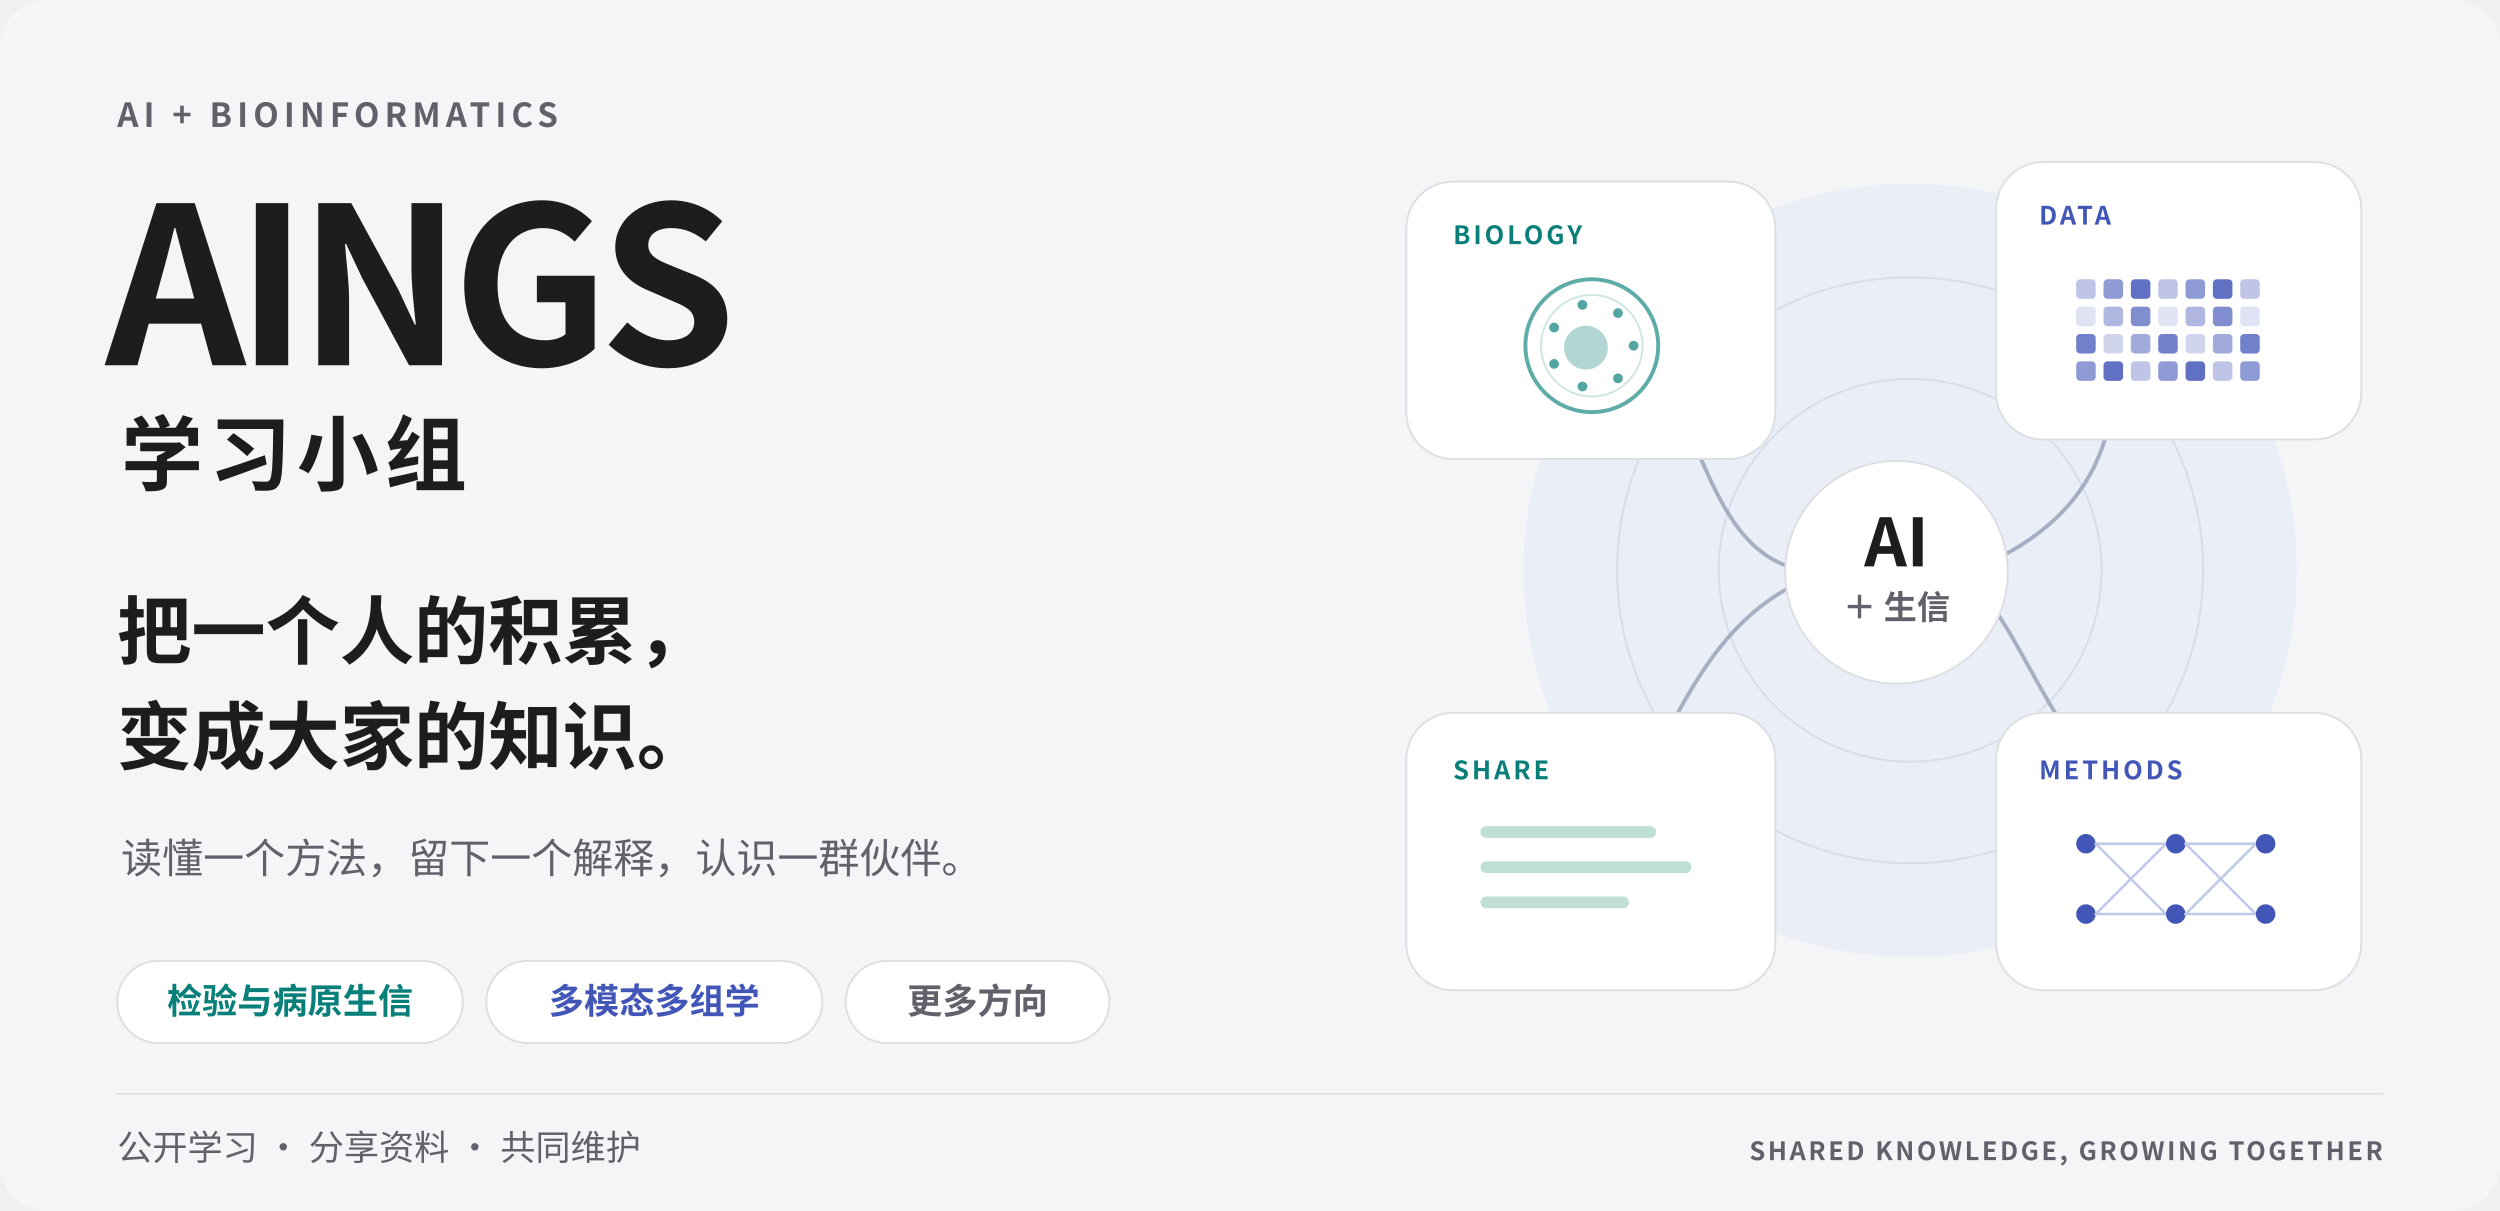
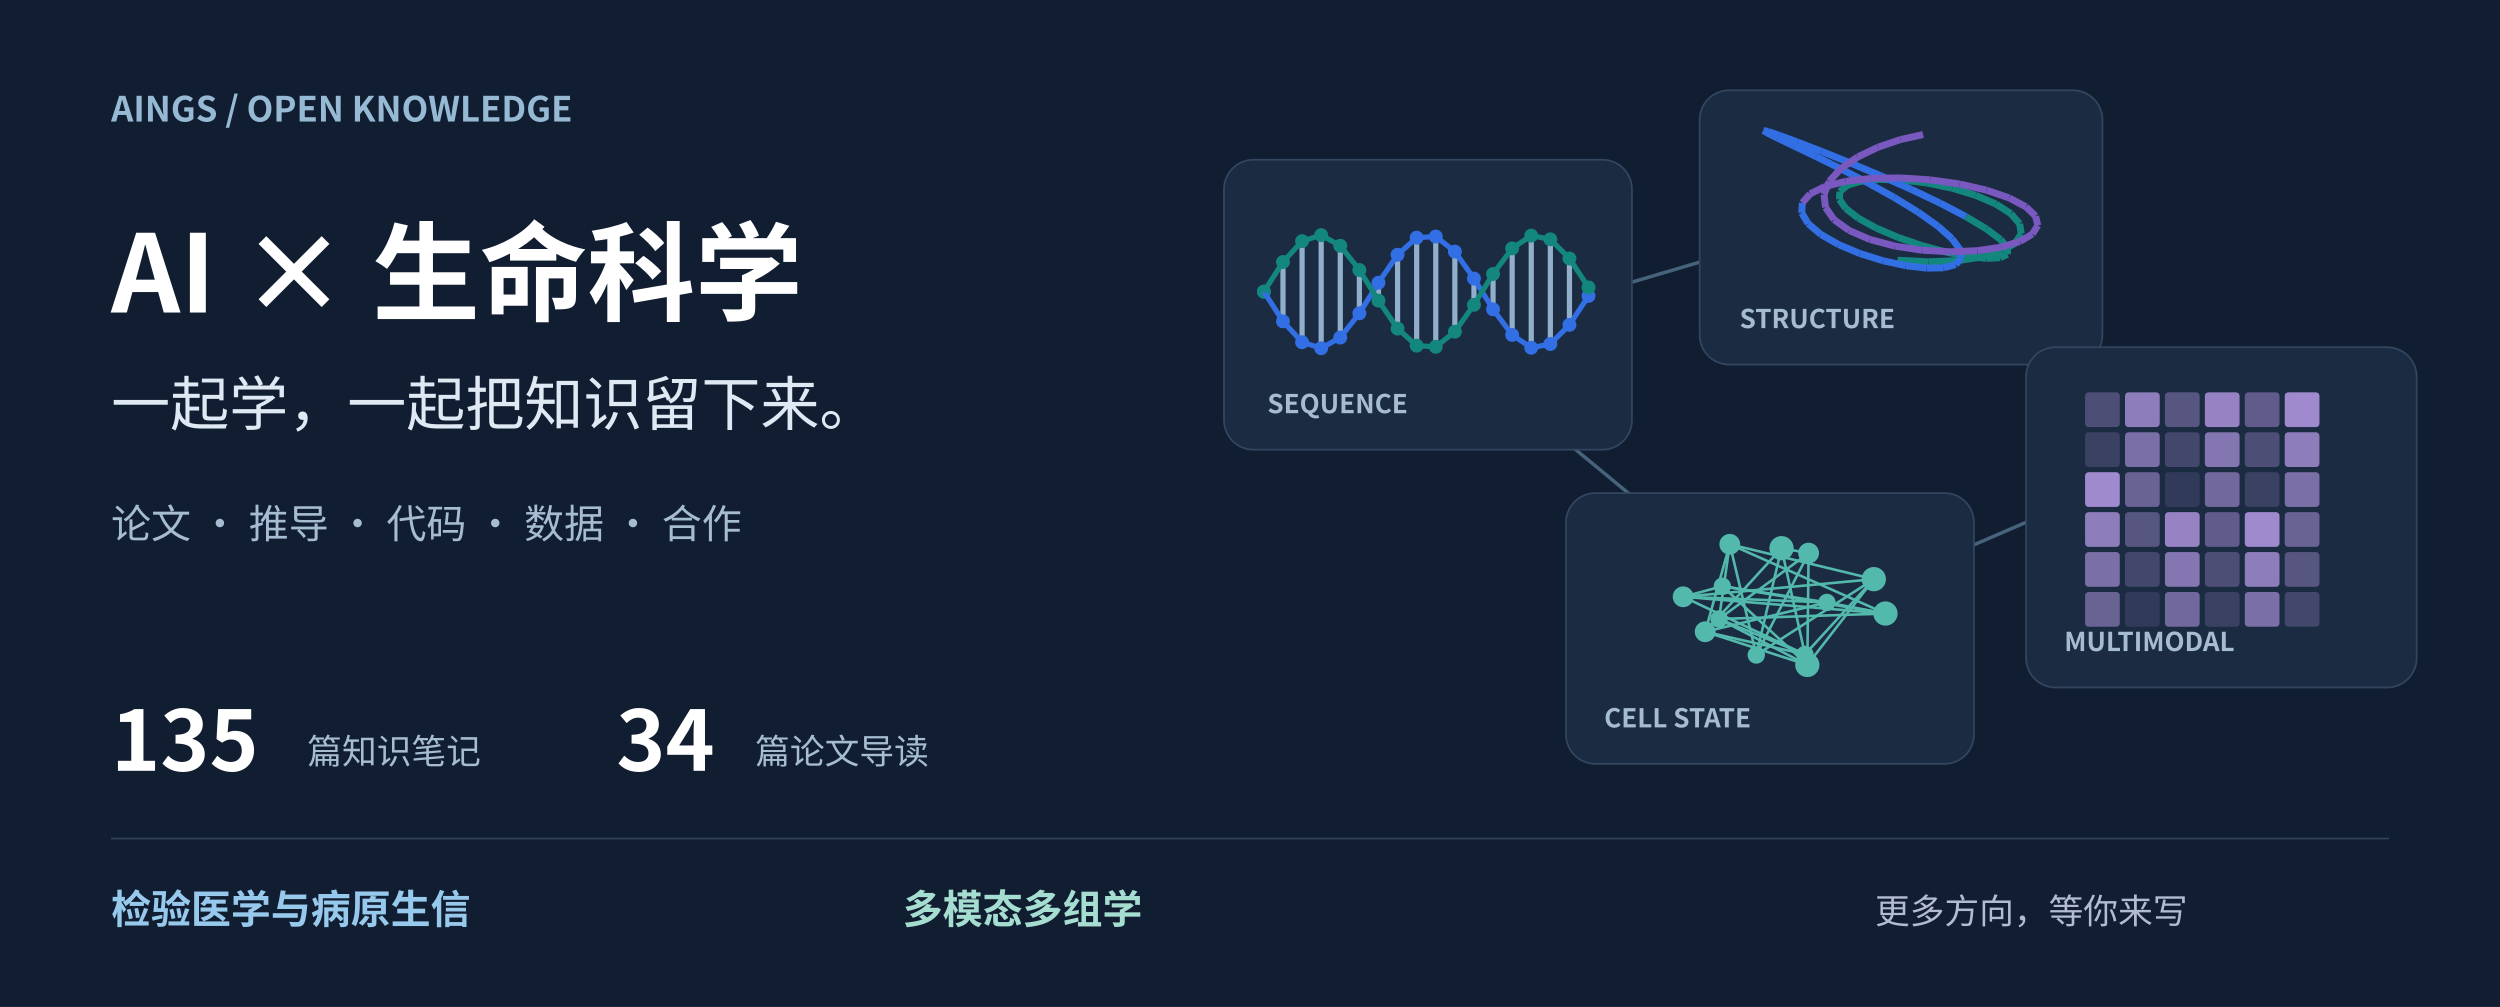
- <svg xmlns="http://www.w3.org/2000/svg" width="1280" height="620" viewBox="0 0 1280 620" role="img" aria-labelledby="title desc">
+ <svg xmlns="http://www.w3.org/2000/svg" width="1440" height="580" viewBox="0 0 1440 580" role="img" aria-labelledby="title desc">
  <defs>
-     <linearGradient id="hero" x1="0" y1="0" x2="1" y2="1">
-       <stop stop-color="#102c43" />
-       <stop offset="1" stop-color="#101b31" />
-     </linearGradient>
-     <linearGradient id="mint" x1="0" y1="0" x2="1" y2="1">
-       <stop stop-color="#5ee0bd" />
-       <stop offset="1" stop-color="#91e3df" />
-     </linearGradient>
-     <linearGradient id="violet" x1="0" y1="0" x2="1" y2="1">
-       <stop stop-color="#a0b8ff" />
-       <stop offset="1" stop-color="#d4bbf7" />
-     </linearGradient>
-     <marker id="arrow" viewBox="0 0 10 10" refX="9" refY="5" markerWidth="7" markerHeight="7" orient="auto-start-reverse">
-       <path d="M 0 1 L 9 5 L 0 9 z" fill="#8094a6" />
+     <marker id="arr" markerWidth="8" markerHeight="8" refX="6" refY="4" orient="auto">
+       <path d="M0 0 L8 4 L0 8" fill="#9caabd" />
    </marker>
-   </defs>
-   <rect x="0" y="0" width="1280" height="620" rx="24" fill="#f5f5f7" stroke="none" />
-   <defs>
-     <linearGradient id="sheet" x1="0" y1="0" x2="1" y2="1">
-       <stop stop-color="#fff" />
-       <stop offset="1" stop-color="#eeeff8" />
+     <linearGradient id="wash" x1="0" y1="0" x2="1" y2="1">
+       <stop stop-color="#f3f7fd" />
+       <stop offset="1" stop-color="#f2f8f6" />
    </linearGradient>
  </defs>
-   <text x="60" y="65" font-family="Microsoft YaHei, Segoe UI, PingFang SC, Noto Sans CJK SC, sans-serif" font-size="17" font-weight="600" fill="#61616b" text-anchor="start" letter-spacing="2.6">AI + BIOINFORMATICS</text>
-   <text x="54" y="187" font-family="Microsoft YaHei, Segoe UI, PingFang SC, Noto Sans CJK SC, sans-serif" font-size="112" font-weight="750" fill="#1d1d1f" text-anchor="start" letter-spacing="-5">AINGS</text>
-   <text x="62" y="248" font-family="Microsoft YaHei, Segoe UI, PingFang SC, Noto Sans CJK SC, sans-serif" font-size="42" font-weight="550" fill="#1d1d1f" text-anchor="start" letter-spacing="3">学习小组</text>
-   <text x="60" y="337" font-family="Microsoft YaHei, Segoe UI, PingFang SC, Noto Sans CJK SC, sans-serif" font-size="38" font-weight="550" fill="#1d1d1f" text-anchor="start">把一个人的积累，</text>
-   <text x="60" y="391" font-family="Microsoft YaHei, Segoe UI, PingFang SC, Noto Sans CJK SC, sans-serif" font-size="38" font-weight="550" fill="#1d1d1f" text-anchor="start">变成大家的知识。</text>
-   <text x="62" y="447" font-family="Microsoft YaHei, Segoe UI, PingFang SC, Noto Sans CJK SC, sans-serif" font-size="21" font-weight="400" fill="#61616b" text-anchor="start">读懂一个方法，留下一个解释，认识一群伙伴。</text>
-   <rect x="60" y="492" width="177" height="42" rx="21" fill="#ffffff" stroke="#dedee4" />
-   <text x="148.5" y="519" font-family="Microsoft YaHei, Segoe UI, PingFang SC, Noto Sans CJK SC, sans-serif" font-size="18" font-weight="550" fill="#087f78" text-anchor="middle">检验与病原生信</text>
-   <rect x="249" y="492" width="172" height="42" rx="21" fill="#ffffff" stroke="#dedee4" />
-   <text x="335.0" y="519" font-family="Microsoft YaHei, Segoe UI, PingFang SC, Noto Sans CJK SC, sans-serif" font-size="18" font-weight="550" fill="#4256b8" text-anchor="middle">多模态多组学</text>
-   <rect x="433" y="492" width="135" height="42" rx="21" fill="#ffffff" stroke="#dedee4" />
-   <text x="500.5" y="519" font-family="Microsoft YaHei, Segoe UI, PingFang SC, Noto Sans CJK SC, sans-serif" font-size="18" font-weight="550" fill="#61616b" text-anchor="middle">更多方向</text>
-   <path d="M 60 560 L 1220 560" fill="none" stroke="#dedee4" stroke-width="1" stroke-linecap="round" stroke-linejoin="round" />
-   <text x="60" y="594" font-family="Microsoft YaHei, Segoe UI, PingFang SC, Noto Sans CJK SC, sans-serif" font-size="18" font-weight="500" fill="#61616b" text-anchor="start">公开学习  ·  分享资料  ·  共同维护</text>
-   <text x="1220" y="594" font-family="Microsoft YaHei, Segoe UI, PingFang SC, Noto Sans CJK SC, sans-serif" font-size="13" font-weight="550" fill="#61616b" text-anchor="end" letter-spacing="1.3">SHARED KNOWLEDGE, GROWING TOGETHER</text>
-   <circle cx="978" cy="292" r="198" fill="#eaeef7" stroke="none" stroke-width="1" />
-   <circle cx="978" cy="292" r="150" fill="none" stroke="#d8ddeb" stroke-width="1" />
-   <circle cx="978" cy="292" r="98" fill="none" stroke="#d8ddeb" stroke-width="1" />
-   <path d="M 819 176 C 876 177 862 293 934 293" fill="none" stroke="#a5aec3" stroke-width="2" stroke-linecap="round" stroke-linejoin="round" />
-   <path d="M 1081 160 C 1093 246 1049 276 1005 294" fill="none" stroke="#a5aec3" stroke-width="2" stroke-linecap="round" stroke-linejoin="round" />
-   <path d="M 1107 409 C 1054 404 1039 320 1005 294" fill="none" stroke="#a5aec3" stroke-width="2" stroke-linecap="round" stroke-linejoin="round" />
-   <path d="M 822 421 C 857 391 864 317 934 293" fill="none" stroke="#a5aec3" stroke-width="2" stroke-linecap="round" stroke-linejoin="round" />
-   <rect x="720" y="93" width="189" height="142" rx="24" fill="#fff" stroke="#dedee4" />
-   <text x="744" y="125" font-family="Microsoft YaHei, Segoe UI, PingFang SC, Noto Sans CJK SC, sans-serif" font-size="13" font-weight="600" fill="#087f78" text-anchor="start" letter-spacing="1.5">BIOLOGY</text>
-   <circle cx="815" cy="177" r="34" fill="none" stroke="#087f78" stroke-width="2" opacity="0.65" />
-   <circle cx="815" cy="177" r="26" fill="none" stroke="#087f78" stroke-width="1" opacity="0.2" />
-   <circle cx="812" cy="178" r="11.22" fill="#087f78" stroke="none" stroke-width="1" opacity="0.32" />
-   <circle cx="836.4" cy="177.0" r="2.5" fill="#087f78" stroke="none" stroke-width="1" opacity="0.7" />
-   <circle cx="828.4" cy="193.7" r="2.5" fill="#087f78" stroke="none" stroke-width="1" opacity="0.7" />
-   <circle cx="810.2" cy="197.9" r="2.5" fill="#087f78" stroke="none" stroke-width="1" opacity="0.7" />
-   <circle cx="795.7" cy="186.3" r="2.5" fill="#087f78" stroke="none" stroke-width="1" opacity="0.7" />
-   <circle cx="795.7" cy="167.7" r="2.5" fill="#087f78" stroke="none" stroke-width="1" opacity="0.7" />
-   <circle cx="810.2" cy="156.1" r="2.5" fill="#087f78" stroke="none" stroke-width="1" opacity="0.7" />
-   <circle cx="828.4" cy="160.3" r="2.5" fill="#087f78" stroke="none" stroke-width="1" opacity="0.7" />
-   <rect x="1022" y="83" width="187" height="142" rx="24" fill="#fff" stroke="#dedee4" />
-   <text x="1044" y="115" font-family="Microsoft YaHei, Segoe UI, PingFang SC, Noto Sans CJK SC, sans-serif" font-size="13" font-weight="600" fill="#4256b8" text-anchor="start" letter-spacing="1.5">DATA</text>
-   <rect x="1063" y="143" width="10" height="10" rx="2" fill="#4256b8" stroke="none" opacity="0.34" />
-   <rect x="1077" y="143" width="10" height="10" rx="2" fill="#4256b8" stroke="none" opacity="0.59" />
-   <rect x="1091" y="143" width="10" height="10" rx="2" fill="#4256b8" stroke="none" opacity="0.84" />
-   <rect x="1105" y="143" width="10" height="10" rx="2" fill="#4256b8" stroke="none" opacity="0.34" />
-   <rect x="1119" y="143" width="10" height="10" rx="2" fill="#4256b8" stroke="none" opacity="0.59" />
-   <rect x="1133" y="143" width="10" height="10" rx="2" fill="#4256b8" stroke="none" opacity="0.84" />
-   <rect x="1147" y="143" width="10" height="10" rx="2" fill="#4256b8" stroke="none" opacity="0.34" />
-   <rect x="1063" y="157" width="10" height="10" rx="2" fill="#4256b8" stroke="none" opacity="0.17" />
-   <rect x="1077" y="157" width="10" height="10" rx="2" fill="#4256b8" stroke="none" opacity="0.42" />
-   <rect x="1091" y="157" width="10" height="10" rx="2" fill="#4256b8" stroke="none" opacity="0.67" />
-   <rect x="1105" y="157" width="10" height="10" rx="2" fill="#4256b8" stroke="none" opacity="0.17" />
-   <rect x="1119" y="157" width="10" height="10" rx="2" fill="#4256b8" stroke="none" opacity="0.42" />
-   <rect x="1133" y="157" width="10" height="10" rx="2" fill="#4256b8" stroke="none" opacity="0.67" />
-   <rect x="1147" y="157" width="10" height="10" rx="2" fill="#4256b8" stroke="none" opacity="0.17" />
-   <rect x="1063" y="171" width="10" height="10" rx="2" fill="#4256b8" stroke="none" opacity="0.75" />
-   <rect x="1077" y="171" width="10" height="10" rx="2" fill="#4256b8" stroke="none" opacity="0.25" />
-   <rect x="1091" y="171" width="10" height="10" rx="2" fill="#4256b8" stroke="none" opacity="0.50" />
-   <rect x="1105" y="171" width="10" height="10" rx="2" fill="#4256b8" stroke="none" opacity="0.75" />
-   <rect x="1119" y="171" width="10" height="10" rx="2" fill="#4256b8" stroke="none" opacity="0.25" />
-   <rect x="1133" y="171" width="10" height="10" rx="2" fill="#4256b8" stroke="none" opacity="0.50" />
-   <rect x="1147" y="171" width="10" height="10" rx="2" fill="#4256b8" stroke="none" opacity="0.75" />
-   <rect x="1063" y="185" width="10" height="10" rx="2" fill="#4256b8" stroke="none" opacity="0.59" />
-   <rect x="1077" y="185" width="10" height="10" rx="2" fill="#4256b8" stroke="none" opacity="0.84" />
-   <rect x="1091" y="185" width="10" height="10" rx="2" fill="#4256b8" stroke="none" opacity="0.34" />
-   <rect x="1105" y="185" width="10" height="10" rx="2" fill="#4256b8" stroke="none" opacity="0.59" />
-   <rect x="1119" y="185" width="10" height="10" rx="2" fill="#4256b8" stroke="none" opacity="0.84" />
-   <rect x="1133" y="185" width="10" height="10" rx="2" fill="#4256b8" stroke="none" opacity="0.34" />
-   <rect x="1147" y="185" width="10" height="10" rx="2" fill="#4256b8" stroke="none" opacity="0.59" />
-   <rect x="1022" y="365" width="187" height="142" rx="24" fill="#fff" stroke="#dedee4" />
-   <text x="1044" y="399" font-family="Microsoft YaHei, Segoe UI, PingFang SC, Noto Sans CJK SC, sans-serif" font-size="13" font-weight="600" fill="#4256b8" text-anchor="start" letter-spacing="1.5">METHODS</text>
-   <circle cx="1068" cy="432" r="5" fill="#4256b8" stroke="none" stroke-width="1" />
-   <path d="M 1073 432 L 1109 432" fill="none" stroke="#c0c9e8" stroke-width="1.3" stroke-linecap="round" stroke-linejoin="round" />
-   <path d="M 1073 432 L 1109 468" fill="none" stroke="#c0c9e8" stroke-width="1.3" stroke-linecap="round" stroke-linejoin="round" />
-   <circle cx="1068" cy="468" r="5" fill="#4256b8" stroke="none" stroke-width="1" />
-   <path d="M 1073 468 L 1109 432" fill="none" stroke="#c0c9e8" stroke-width="1.3" stroke-linecap="round" stroke-linejoin="round" />
-   <path d="M 1073 468 L 1109 468" fill="none" stroke="#c0c9e8" stroke-width="1.3" stroke-linecap="round" stroke-linejoin="round" />
-   <circle cx="1114" cy="432" r="5" fill="#4256b8" stroke="none" stroke-width="1" />
-   <path d="M 1119 432 L 1155 432" fill="none" stroke="#c0c9e8" stroke-width="1.3" stroke-linecap="round" stroke-linejoin="round" />
-   <path d="M 1119 432 L 1155 468" fill="none" stroke="#c0c9e8" stroke-width="1.3" stroke-linecap="round" stroke-linejoin="round" />
-   <circle cx="1114" cy="468" r="5" fill="#4256b8" stroke="none" stroke-width="1" />
-   <path d="M 1119 468 L 1155 432" fill="none" stroke="#c0c9e8" stroke-width="1.3" stroke-linecap="round" stroke-linejoin="round" />
-   <path d="M 1119 468 L 1155 468" fill="none" stroke="#c0c9e8" stroke-width="1.3" stroke-linecap="round" stroke-linejoin="round" />
-   <circle cx="1160" cy="432" r="5" fill="#4256b8" stroke="none" stroke-width="1" />
-   <circle cx="1160" cy="468" r="5" fill="#4256b8" stroke="none" stroke-width="1" />
-   <rect x="720" y="365" width="189" height="142" rx="24" fill="#fff" stroke="#dedee4" />
-   <text x="744" y="399" font-family="Microsoft YaHei, Segoe UI, PingFang SC, Noto Sans CJK SC, sans-serif" font-size="13" font-weight="600" fill="#087f78" text-anchor="start" letter-spacing="1.5">SHARE</text>
-   <rect x="758" y="423" width="90" height="6" rx="3" fill="#bfded6" stroke="none" />
-   <rect x="758" y="441" width="108" height="6" rx="3" fill="#bfded6" stroke="none" />
-   <rect x="758" y="459" width="76" height="6" rx="3" fill="#bfded6" stroke="none" />
-   <circle cx="971" cy="293" r="57" fill="#fff" stroke="#dedee4" stroke-width="1" />
-   <text x="971" y="290" font-family="Microsoft YaHei, Segoe UI, PingFang SC, Noto Sans CJK SC, sans-serif" font-size="34" font-weight="650" fill="#1d1d1f" text-anchor="middle">AI</text>
-   <text x="971" y="317" font-family="Microsoft YaHei, Segoe UI, PingFang SC, Noto Sans CJK SC, sans-serif" font-size="17" font-weight="550" fill="#61616b" text-anchor="middle">＋ 生信</text>
+   <g font-family="Microsoft YaHei, PingFang SC, Noto Sans CJK SC, Arial, sans-serif">
+     <rect x="0" y="0" width="1440" height="580" rx="0" fill="#111d31" stroke="none" />
+     <text x="64" y="70" font-size="20" fill="#96b9d4" font-weight="600" text-anchor="start">AINGS  /  OPEN KNOWLEDGE</text>
+     <text x="64" y="180" font-size="62" fill="#ffffff" font-weight="700" text-anchor="start">AI × 生命科学</text>
+     <text x="64" y="245" font-size="34" fill="#dfe9f4" font-weight="500" text-anchor="start">一起学，一起把知识留下来。</text>
+     <text x="64" y="310" font-size="23" fill="#a6bcd1" font-weight="400" text-anchor="start">论文 · 推导 · 代码 · 数据 · 合作</text>
+     <text x="64" y="444" font-size="48" fill="#ffffff" font-weight="600" text-anchor="start">135</text>
+     <text x="177" y="440" font-size="20" fill="#a6bcd1" font-weight="400" text-anchor="start">篇知识笔记</text>
+     <text x="355" y="444" font-size="48" fill="#ffffff" font-weight="600" text-anchor="start">34</text>
+     <text x="435" y="440" font-size="20" fill="#a6bcd1" font-weight="400" text-anchor="start">篇论文导读</text>
+     <path d="M 64 483 L 1376 483" fill="none" stroke="#314258" stroke-width="1" />
+     <text x="64" y="532" font-size="23" fill="#97c9ed" font-weight="600" text-anchor="start">检验医学与病原生信</text>
+     <text x="520" y="532" font-size="23" fill="#a6ddd1" font-weight="600" text-anchor="start">多模态多组学</text>
+     <text x="1080" y="532" font-size="20" fill="#b3bbd2" font-weight="400" text-anchor="start">更多方向，等你来写</text>
+     <path d="M 830 195 L 1050 130" fill="none" stroke="#47637c" stroke-width="2" />
+     <path d="M 1050 130 L 1250 265" fill="none" stroke="#47637c" stroke-width="2" />
+     <path d="M 830 195 L 1030 360" fill="none" stroke="#47637c" stroke-width="2" />
+     <path d="M 1030 360 L 1250 265" fill="none" stroke="#47637c" stroke-width="2" />
+     <rect x="705" y="92" width="235" height="167" rx="17" fill="#1b2b42" stroke="#33465f" />
+     <rect x="979" y="52" width="232" height="158" rx="17" fill="#1b2b42" stroke="#33465f" />
+     <rect x="902" y="284" width="235" height="156" rx="17" fill="#1b2b42" stroke="#33465f" />
+     <rect x="1167" y="200" width="225" height="196" rx="17" fill="#1b2b42" stroke="#33465f" />
+     <path d="M 728.0 168.0 L 728.0 168.0" fill="none" stroke="#91aeca" stroke-width="3" />
+     <circle cx="728.0" cy="168.0" r="4" fill="#336fe4" stroke="none" stroke-width="2" />
+     <circle cx="728.0" cy="168.0" r="4" fill="#13877d" stroke="none" stroke-width="2" />
+     <path d="M 739.0 185.081 L 739.0 150.919" fill="none" stroke="#91aeca" stroke-width="3" />
+     <circle cx="739.0" cy="185.081" r="4" fill="#336fe4" stroke="none" stroke-width="2" />
+     <circle cx="739.0" cy="150.919" r="4" fill="#13877d" stroke="none" stroke-width="2" />
+     <path d="M 728.0 168.0 L 739.0 185.081" fill="none" stroke="#336fe4" stroke-width="3" />
+     <path d="M 728.0 168.0 L 739.0 150.919" fill="none" stroke="#13877d" stroke-width="3" />
+     <path d="M 750.0 197.125 L 750.0 138.875" fill="none" stroke="#91aeca" stroke-width="3" />
+     <circle cx="750.0" cy="197.125" r="4" fill="#336fe4" stroke="none" stroke-width="2" />
+     <circle cx="750.0" cy="138.875" r="4" fill="#13877d" stroke="none" stroke-width="2" />
+     <path d="M 739.0 185.081 L 750.0 197.125" fill="none" stroke="#336fe4" stroke-width="3" />
+     <path d="M 739.0 150.919 L 750.0 138.875" fill="none" stroke="#13877d" stroke-width="3" />
+     <path d="M 761.0 200.578 L 761.0 135.422" fill="none" stroke="#91aeca" stroke-width="3" />
+     <circle cx="761.0" cy="200.578" r="4" fill="#336fe4" stroke="none" stroke-width="2" />
+     <circle cx="761.0" cy="135.422" r="4" fill="#13877d" stroke="none" stroke-width="2" />
+     <path d="M 750.0 197.125 L 761.0 200.578" fill="none" stroke="#336fe4" stroke-width="3" />
+     <path d="M 750.0 138.875 L 761.0 135.422" fill="none" stroke="#13877d" stroke-width="3" />
+     <path d="M 772.0 194.422 L 772.0 141.578" fill="none" stroke="#91aeca" stroke-width="3" />
+     <circle cx="772.0" cy="194.422" r="4" fill="#336fe4" stroke="none" stroke-width="2" />
+     <circle cx="772.0" cy="141.578" r="4" fill="#13877d" stroke="none" stroke-width="2" />
+     <path d="M 761.0 200.578 L 772.0 194.422" fill="none" stroke="#336fe4" stroke-width="3" />
+     <path d="M 761.0 135.422 L 772.0 141.578" fill="none" stroke="#13877d" stroke-width="3" />
+     <path d="M 783.0 180.473 L 783.0 155.527" fill="none" stroke="#91aeca" stroke-width="3" />
+     <circle cx="783.0" cy="180.473" r="4" fill="#336fe4" stroke="none" stroke-width="2" />
+     <circle cx="783.0" cy="155.527" r="4" fill="#13877d" stroke="none" stroke-width="2" />
+     <path d="M 772.0 194.422 L 783.0 180.473" fill="none" stroke="#336fe4" stroke-width="3" />
+     <path d="M 772.0 141.578 L 783.0 155.527" fill="none" stroke="#13877d" stroke-width="3" />
+     <path d="M 794.0 162.845 L 794.0 173.155" fill="none" stroke="#91aeca" stroke-width="3" />
+     <circle cx="794.0" cy="162.845" r="4" fill="#336fe4" stroke="none" stroke-width="2" />
+     <circle cx="794.0" cy="173.155" r="4" fill="#13877d" stroke="none" stroke-width="2" />
+     <path d="M 783.0 180.473 L 794.0 162.845" fill="none" stroke="#336fe4" stroke-width="3" />
+     <path d="M 783.0 155.527 L 794.0 173.155" fill="none" stroke="#13877d" stroke-width="3" />
+     <path d="M 805.0 146.738 L 805.0 189.262" fill="none" stroke="#91aeca" stroke-width="3" />
+     <circle cx="805.0" cy="146.738" r="4" fill="#336fe4" stroke="none" stroke-width="2" />
+     <circle cx="805.0" cy="189.262" r="4" fill="#13877d" stroke="none" stroke-width="2" />
+     <path d="M 794.0 162.845 L 805.0 146.738" fill="none" stroke="#336fe4" stroke-width="3" />
+     <path d="M 794.0 173.155 L 805.0 189.262" fill="none" stroke="#13877d" stroke-width="3" />
+     <path d="M 816.0 136.902 L 816.0 199.098" fill="none" stroke="#91aeca" stroke-width="3" />
+     <circle cx="816.0" cy="136.902" r="4" fill="#336fe4" stroke="none" stroke-width="2" />
+     <circle cx="816.0" cy="199.098" r="4" fill="#13877d" stroke="none" stroke-width="2" />
+     <path d="M 805.0 146.738 L 816.0 136.902" fill="none" stroke="#336fe4" stroke-width="3" />
+     <path d="M 805.0 189.262 L 816.0 199.098" fill="none" stroke="#13877d" stroke-width="3" />
+     <path d="M 827.0 136.238 L 827.0 199.762" fill="none" stroke="#91aeca" stroke-width="3" />
+     <circle cx="827.0" cy="136.238" r="4" fill="#336fe4" stroke="none" stroke-width="2" />
+     <circle cx="827.0" cy="199.762" r="4" fill="#13877d" stroke="none" stroke-width="2" />
+     <path d="M 816.0 136.902 L 827.0 136.238" fill="none" stroke="#336fe4" stroke-width="3" />
+     <path d="M 816.0 199.098 L 827.0 199.762" fill="none" stroke="#13877d" stroke-width="3" />
+     <path d="M 838.0 144.943 L 838.0 191.057" fill="none" stroke="#91aeca" stroke-width="3" />
+     <circle cx="838.0" cy="144.943" r="4" fill="#336fe4" stroke="none" stroke-width="2" />
+     <circle cx="838.0" cy="191.057" r="4" fill="#13877d" stroke="none" stroke-width="2" />
+     <path d="M 827.0 136.238 L 838.0 144.943" fill="none" stroke="#336fe4" stroke-width="3" />
+     <path d="M 827.0 199.762 L 838.0 191.057" fill="none" stroke="#13877d" stroke-width="3" />
+     <path d="M 849.0 160.448 L 849.0 175.552" fill="none" stroke="#91aeca" stroke-width="3" />
+     <circle cx="849.0" cy="160.448" r="4" fill="#336fe4" stroke="none" stroke-width="2" />
+     <circle cx="849.0" cy="175.552" r="4" fill="#13877d" stroke="none" stroke-width="2" />
+     <path d="M 838.0 144.943 L 849.0 160.448" fill="none" stroke="#336fe4" stroke-width="3" />
+     <path d="M 838.0 191.057 L 849.0 175.552" fill="none" stroke="#13877d" stroke-width="3" />
+     <path d="M 860.0 178.181 L 860.0 157.819" fill="none" stroke="#91aeca" stroke-width="3" />
+     <circle cx="860.0" cy="178.181" r="4" fill="#336fe4" stroke="none" stroke-width="2" />
+     <circle cx="860.0" cy="157.819" r="4" fill="#13877d" stroke="none" stroke-width="2" />
+     <path d="M 849.0 160.448 L 860.0 178.181" fill="none" stroke="#336fe4" stroke-width="3" />
+     <path d="M 849.0 175.552 L 860.0 157.819" fill="none" stroke="#13877d" stroke-width="3" />
+     <path d="M 871.0 192.911 L 871.0 143.089" fill="none" stroke="#91aeca" stroke-width="3" />
+     <circle cx="871.0" cy="192.911" r="4" fill="#336fe4" stroke="none" stroke-width="2" />
+     <circle cx="871.0" cy="143.089" r="4" fill="#13877d" stroke="none" stroke-width="2" />
+     <path d="M 860.0 178.181 L 871.0 192.911" fill="none" stroke="#336fe4" stroke-width="3" />
+     <path d="M 860.0 157.819 L 871.0 143.089" fill="none" stroke="#13877d" stroke-width="3" />
+     <path d="M 882.0 200.293 L 882.0 135.707" fill="none" stroke="#91aeca" stroke-width="3" />
+     <circle cx="882.0" cy="200.293" r="4" fill="#336fe4" stroke="none" stroke-width="2" />
+     <circle cx="882.0" cy="135.707" r="4" fill="#13877d" stroke="none" stroke-width="2" />
+     <path d="M 871.0 192.911 L 882.0 200.293" fill="none" stroke="#336fe4" stroke-width="3" />
+     <path d="M 871.0 143.089 L 882.0 135.707" fill="none" stroke="#13877d" stroke-width="3" />
+     <path d="M 893.0 198.151 L 893.0 137.849" fill="none" stroke="#91aeca" stroke-width="3" />
+     <circle cx="893.0" cy="198.151" r="4" fill="#336fe4" stroke="none" stroke-width="2" />
+     <circle cx="893.0" cy="137.849" r="4" fill="#13877d" stroke="none" stroke-width="2" />
+     <path d="M 882.0 200.293 L 893.0 198.151" fill="none" stroke="#336fe4" stroke-width="3" />
+     <path d="M 882.0 135.707 L 893.0 137.849" fill="none" stroke="#13877d" stroke-width="3" />
+     <path d="M 904.0 187.115 L 904.0 148.885" fill="none" stroke="#91aeca" stroke-width="3" />
+     <circle cx="904.0" cy="187.115" r="4" fill="#336fe4" stroke="none" stroke-width="2" />
+     <circle cx="904.0" cy="148.885" r="4" fill="#13877d" stroke="none" stroke-width="2" />
+     <path d="M 893.0 198.151 L 904.0 187.115" fill="none" stroke="#336fe4" stroke-width="3" />
+     <path d="M 893.0 137.849 L 904.0 148.885" fill="none" stroke="#13877d" stroke-width="3" />
+     <path d="M 915.0 170.441 L 915.0 165.559" fill="none" stroke="#91aeca" stroke-width="3" />
+     <circle cx="915.0" cy="170.441" r="4" fill="#336fe4" stroke="none" stroke-width="2" />
+     <circle cx="915.0" cy="165.559" r="4" fill="#13877d" stroke="none" stroke-width="2" />
+     <path d="M 904.0 187.115 L 915.0 170.441" fill="none" stroke="#336fe4" stroke-width="3" />
+     <path d="M 904.0 148.885 L 915.0 165.559" fill="none" stroke="#13877d" stroke-width="3" />
+     <text x="730" y="238" font-size="15" fill="#a6bcd1" font-weight="600" text-anchor="start">SEQUENCE</text>
+     <path d="M 1093.0 149.9 L 1110.794 150.805" fill="none" stroke="#13877d" stroke-width="4" />
+     <path d="M 1110.794 150.805 L 1127.449 150.127" fill="none" stroke="#13877d" stroke-width="4" />
+     <path d="M 1127.449 150.127 L 1141.908 147.966" fill="none" stroke="#13877d" stroke-width="4" />
+     <path d="M 1141.908 147.966 L 1153.27 144.497" fill="none" stroke="#13877d" stroke-width="4" />
+     <path d="M 1153.27 144.497 L 1160.853 139.964" fill="none" stroke="#13877d" stroke-width="4" />
+     <path d="M 1160.853 139.964 L 1164.243 134.661" fill="none" stroke="#13877d" stroke-width="4" />
+     <path d="M 1164.243 134.661 L 1163.325 128.92" fill="none" stroke="#13877d" stroke-width="4" />
+     <path d="M 1163.325 128.92 L 1158.283 123.088" fill="none" stroke="#13877d" stroke-width="4" />
+     <path d="M 1158.283 123.088 L 1149.595 117.515" fill="none" stroke="#13877d" stroke-width="4" />
+     <path d="M 1149.595 117.515 L 1137.989 112.527" fill="none" stroke="#13877d" stroke-width="4" />
+     <path d="M 1137.989 112.527 L 1124.395 108.415" fill="none" stroke="#13877d" stroke-width="4" />
+     <path d="M 1124.395 108.415 L 1109.872 105.415" fill="none" stroke="#13877d" stroke-width="4" />
+     <path d="M 1109.872 105.415 L 1095.534 103.698" fill="none" stroke="#13877d" stroke-width="4" />
+     <path d="M 1095.534 103.698 L 1082.468 103.359" fill="none" stroke="#13877d" stroke-width="4" />
+     <path d="M 1082.468 103.359 L 1071.653 104.412" fill="none" stroke="#13877d" stroke-width="4" />
+     <path d="M 1071.653 104.412 L 1063.892 106.791" fill="none" stroke="#13877d" stroke-width="4" />
+     <path d="M 1063.892 106.791 L 1059.75 110.352" fill="none" stroke="#13877d" stroke-width="4" />
+     <path d="M 1059.75 110.352 L 1059.515 114.881" fill="none" stroke="#13877d" stroke-width="4" />
+     <path d="M 1059.515 114.881 L 1063.177 120.108" fill="none" stroke="#13877d" stroke-width="4" />
+     <path d="M 1063.177 120.108 L 1070.429 125.716" fill="none" stroke="#13877d" stroke-width="4" />
+     <path d="M 1070.429 125.716 L 1080.69 131.365" fill="none" stroke="#13877d" stroke-width="4" />
+     <path d="M 1080.69 131.365 L 1093.148 136.708" fill="none" stroke="#13877d" stroke-width="4" />
+     <path d="M 1093.148 136.708 L 1106.815 141.406" fill="none" stroke="#13877d" stroke-width="4" />
+     <path d="M 1106.815 141.406 L 1120.608 145.154" fill="none" stroke="#13877d" stroke-width="4" />
+     <path d="M 1120.608 145.154 L 1133.421 147.691" fill="none" stroke="#13877d" stroke-width="4" />
+     <path d="M 1133.421 147.691 L 1144.208 148.821" fill="none" stroke="#13877d" stroke-width="4" />
+     <path d="M 1144.208 148.821 L 1152.064 148.419" fill="none" stroke="#13877d" stroke-width="4" />
+     <path d="M 1152.064 148.419 L 1156.286 146.439" fill="none" stroke="#13877d" stroke-width="4" />
+     <path d="M 1156.286 146.439 L 1156.428 142.923" fill="none" stroke="#13877d" stroke-width="4" />
+     <path d="M 1156.428 142.923 L 1152.336 137.992" fill="none" stroke="#13877d" stroke-width="4" />
+     <path d="M 1152.336 137.992 L 1144.158 131.846" fill="none" stroke="#13877d" stroke-width="4" />
+     <path d="M 1144.158 131.846 L 1132.335 124.751" fill="none" stroke="#13877d" stroke-width="4" />
+     <path d="M 1132.335 124.751 L 1117.574 117.029" fill="none" stroke="#336fe4" stroke-width="4" />
+     <path d="M 1117.574 117.029 L 1100.794 109.039" fill="none" stroke="#336fe4" stroke-width="4" />
+     <path d="M 1100.794 109.039 L 1083.064 101.159" fill="none" stroke="#336fe4" stroke-width="4" />
+     <path d="M 1083.064 101.159 L 1065.524 93.77" fill="none" stroke="#336fe4" stroke-width="4" />
+     <path d="M 1065.524 93.77 L 1049.306 87.232" fill="none" stroke="#336fe4" stroke-width="4" />
+     <path d="M 1049.306 87.232 L 1035.454 81.869" fill="none" stroke="#336fe4" stroke-width="4" />
+     <path d="M 1035.454 81.869 L 1024.847 77.947" fill="none" stroke="#336fe4" stroke-width="4" />
+     <path d="M 1024.847 77.947 L 1018.14 75.669" fill="none" stroke="#336fe4" stroke-width="4" />
+     <path d="M 1018.14 75.669 L 1015.714 75.156" fill="none" stroke="#336fe4" stroke-width="4" />
+     <path d="M 1015.714 75.156 L 1017.652 76.445" fill="none" stroke="#336fe4" stroke-width="4" />
+     <path d="M 1017.652 76.445 L 1023.733 79.485" fill="none" stroke="#336fe4" stroke-width="4" />
+     <path d="M 1023.733 79.485 L 1033.449 84.14" fill="none" stroke="#336fe4" stroke-width="4" />
+     <path d="M 1033.449 84.14 L 1046.043 90.198" fill="none" stroke="#336fe4" stroke-width="4" />
+     <path d="M 1046.043 90.198 L 1060.563 97.377" fill="none" stroke="#336fe4" stroke-width="4" />
+     <path d="M 1060.563 97.377 L 1075.932 105.344" fill="none" stroke="#336fe4" stroke-width="4" />
+     <path d="M 1075.932 105.344 L 1091.028 113.73" fill="none" stroke="#336fe4" stroke-width="4" />
+     <path d="M 1091.028 113.73 L 1104.762 122.147" fill="none" stroke="#336fe4" stroke-width="4" />
+     <path d="M 1104.762 122.147 L 1116.159 130.211" fill="none" stroke="#336fe4" stroke-width="4" />
+     <path d="M 1116.159 130.211 L 1124.431 137.558" fill="none" stroke="#336fe4" stroke-width="4" />
+     <path d="M 1124.431 137.558 L 1129.026 143.865" fill="none" stroke="#336fe4" stroke-width="4" />
+     <path d="M 1129.026 143.865 L 1129.677 148.866" fill="none" stroke="#336fe4" stroke-width="4" />
+     <path d="M 1129.677 148.866 L 1126.413 152.361" fill="none" stroke="#336fe4" stroke-width="4" />
+     <path d="M 1126.413 152.361 L 1119.561 154.233" fill="none" stroke="#336fe4" stroke-width="4" />
+     <path d="M 1119.561 154.233 L 1109.718 154.446" fill="none" stroke="#336fe4" stroke-width="4" />
+     <path d="M 1109.718 154.446 L 1097.711 153.048" fill="none" stroke="#336fe4" stroke-width="4" />
+     <path d="M 1097.711 153.048 L 1084.53 150.172" fill="none" stroke="#336fe4" stroke-width="4" />
+     <path d="M 1084.53 150.172 L 1071.262 146.023" fill="none" stroke="#336fe4" stroke-width="4" />
+     <path d="M 1071.262 146.023 L 1059.004 140.867" fill="none" stroke="#336fe4" stroke-width="4" />
+     <path d="M 1059.004 140.867 L 1048.787 135.018" fill="none" stroke="#336fe4" stroke-width="4" />
+     <path d="M 1048.787 135.018 L 1041.499 128.822" fill="none" stroke="#336fe4" stroke-width="4" />
+     <path d="M 1041.499 128.822 L 1037.816 122.634" fill="none" stroke="#336fe4" stroke-width="4" />
+     <path d="M 1037.816 122.634 L 1038.158 116.803" fill="none" stroke="#336fe4" stroke-width="4" />
+     <path d="M 1038.158 116.803 L 1042.65 111.652" fill="none" stroke="#7958bf" stroke-width="4" />
+     <path d="M 1042.65 111.652 L 1051.114 107.458" fill="none" stroke="#7958bf" stroke-width="4" />
+     <path d="M 1051.114 107.458 L 1063.085 104.444" fill="none" stroke="#7958bf" stroke-width="4" />
+     <path d="M 1063.085 104.444 L 1077.834 102.758" fill="none" stroke="#7958bf" stroke-width="4" />
+     <path d="M 1077.834 102.758 L 1094.429 102.475" fill="none" stroke="#7958bf" stroke-width="4" />
+     <path d="M 1094.429 102.475 L 1111.793 103.584" fill="none" stroke="#7958bf" stroke-width="4" />
+     <path d="M 1111.793 103.584 L 1128.789 105.999" fill="none" stroke="#7958bf" stroke-width="4" />
+     <path d="M 1128.789 105.999 L 1144.292 109.553" fill="none" stroke="#7958bf" stroke-width="4" />
+     <path d="M 1144.292 109.553 L 1157.277 114.017" fill="none" stroke="#7958bf" stroke-width="4" />
+     <path d="M 1157.277 114.017 L 1166.89 119.106" fill="none" stroke="#7958bf" stroke-width="4" />
+     <path d="M 1166.89 119.106 L 1172.506 124.499" fill="none" stroke="#7958bf" stroke-width="4" />
+     <path d="M 1172.506 124.499 L 1173.778 129.853" fill="none" stroke="#7958bf" stroke-width="4" />
+     <path d="M 1173.778 129.853 L 1170.659 134.825" fill="none" stroke="#7958bf" stroke-width="4" />
+     <path d="M 1170.659 134.825 L 1163.406 139.091" fill="none" stroke="#7958bf" stroke-width="4" />
+     <path d="M 1163.406 139.091 L 1152.559 142.36" fill="none" stroke="#7958bf" stroke-width="4" />
+     <path d="M 1152.559 142.36 L 1138.906 144.395" fill="none" stroke="#7958bf" stroke-width="4" />
+     <path d="M 1138.906 144.395 L 1123.42 145.024" fill="none" stroke="#7958bf" stroke-width="4" />
+     <path d="M 1123.42 145.024 L 1107.196 144.15" fill="none" stroke="#7958bf" stroke-width="4" />
+     <path d="M 1107.196 144.15 L 1091.364 141.758" fill="none" stroke="#7958bf" stroke-width="4" />
+     <path d="M 1091.364 141.758 L 1077.013 137.915" fill="none" stroke="#7958bf" stroke-width="4" />
+     <path d="M 1077.013 137.915 L 1065.111 132.769" fill="none" stroke="#7958bf" stroke-width="4" />
+     <path d="M 1065.111 132.769 L 1056.436 126.543" fill="none" stroke="#7958bf" stroke-width="4" />
+     <path d="M 1056.436 126.543 L 1051.52 119.521" fill="none" stroke="#7958bf" stroke-width="4" />
+     <path d="M 1051.52 119.521 L 1050.61 112.034" fill="none" stroke="#7958bf" stroke-width="4" />
+     <path d="M 1050.61 112.034 L 1053.656 104.445" fill="none" stroke="#7958bf" stroke-width="4" />
+     <path d="M 1053.656 104.445 L 1060.309 97.131" fill="none" stroke="#7958bf" stroke-width="4" />
+     <path d="M 1060.309 97.131 L 1069.954 90.459" fill="none" stroke="#7958bf" stroke-width="4" />
+     <path d="M 1069.954 90.459 L 1081.75 84.774" fill="none" stroke="#7958bf" stroke-width="4" />
+     <path d="M 1081.75 84.774 L 1094.698 80.372" fill="none" stroke="#7958bf" stroke-width="4" />
+     <path d="M 1094.698 80.372 L 1107.711 77.492" fill="none" stroke="#7958bf" stroke-width="4" />
+     <text x="1002" y="189" font-size="15" fill="#a6bcd1" font-weight="600" text-anchor="start">STRUCTURE</text>
+     <path d="M 1052.3 347.0 L 982.172 363.88" fill="none" stroke="#54b9ad" stroke-width="1.5" />
+     <path d="M 1052.3 347.0 L 969.486 343.754" fill="none" stroke="#54b9ad" stroke-width="1.5" />
+     <path d="M 1052.3 347.0 L 1086.027 353.393" fill="none" stroke="#54b9ad" stroke-width="1.5" />
+     <path d="M 1052.3 347.0 L 992.061 337.657" fill="none" stroke="#54b9ad" stroke-width="1.5" />
+     <path d="M 982.172 363.88 L 1026.151 315.76" fill="none" stroke="#54b9ad" stroke-width="1.5" />
+     <path d="M 982.172 363.88 L 1039.65 376.945" fill="none" stroke="#54b9ad" stroke-width="1.5" />
+     <path d="M 982.172 363.88 L 996.367 313.512" fill="none" stroke="#54b9ad" stroke-width="1.5" />
+     <path d="M 982.172 363.88 L 1041.013 383.005" fill="none" stroke="#54b9ad" stroke-width="1.5" />
+     <path d="M 1026.151 315.76 L 1039.65 376.945" fill="none" stroke="#54b9ad" stroke-width="1.5" />
+     <path d="M 1026.151 315.76 L 1011.608 377.283" fill="none" stroke="#54b9ad" stroke-width="1.5" />
+     <path d="M 1026.151 315.76 L 1041.76 318.601" fill="none" stroke="#54b9ad" stroke-width="1.5" />
+     <path d="M 1039.65 376.945 L 969.486 343.754" fill="none" stroke="#54b9ad" stroke-width="1.5" />
+     <path d="M 1039.65 376.945 L 1079.323 333.591" fill="none" stroke="#54b9ad" stroke-width="1.5" />
+     <path d="M 1039.65 376.945 L 990.14 356.527" fill="none" stroke="#54b9ad" stroke-width="1.5" />
+     <path d="M 969.486 343.754 L 1079.323 333.591" fill="none" stroke="#54b9ad" stroke-width="1.5" />
+     <path d="M 969.486 343.754 L 1086.027 353.393" fill="none" stroke="#54b9ad" stroke-width="1.5" />
+     <path d="M 969.486 343.754 L 992.061 337.657" fill="none" stroke="#54b9ad" stroke-width="1.5" />
+     <path d="M 1079.323 333.591 L 1011.608 377.283" fill="none" stroke="#54b9ad" stroke-width="1.5" />
+     <path d="M 1079.323 333.591 L 996.367 313.512" fill="none" stroke="#54b9ad" stroke-width="1.5" />
+     <path d="M 1079.323 333.591 L 1041.013 383.005" fill="none" stroke="#54b9ad" stroke-width="1.5" />
+     <path d="M 1011.608 377.283 L 996.367 313.512" fill="none" stroke="#54b9ad" stroke-width="1.5" />
+     <path d="M 1011.608 377.283 L 1041.76 318.601" fill="none" stroke="#54b9ad" stroke-width="1.5" />
+     <path d="M 996.367 313.512 L 1086.027 353.393" fill="none" stroke="#54b9ad" stroke-width="1.5" />
+     <path d="M 996.367 313.512 L 990.14 356.527" fill="none" stroke="#54b9ad" stroke-width="1.5" />
+     <path d="M 1086.027 353.393 L 990.14 356.527" fill="none" stroke="#54b9ad" stroke-width="1.5" />
+     <path d="M 1086.027 353.393 L 992.061 337.657" fill="none" stroke="#54b9ad" stroke-width="1.5" />
+     <path d="M 990.14 356.527 L 1041.76 318.601" fill="none" stroke="#54b9ad" stroke-width="1.5" />
+     <path d="M 990.14 356.527 L 1041.013 383.005" fill="none" stroke="#54b9ad" stroke-width="1.5" />
+     <path d="M 1041.76 318.601 L 1041.013 383.005" fill="none" stroke="#54b9ad" stroke-width="1.5" />
+     <path d="M 1041.013 383.005 L 992.061 337.657" fill="none" stroke="#54b9ad" stroke-width="1.5" />
+     <circle cx="1052.3" cy="347.0" r="5" fill="#54b9ad" stroke="none" stroke-width="2" />
+     <circle cx="982.172" cy="363.88" r="6" fill="#54b9ad" stroke="none" stroke-width="2" />
+     <circle cx="1026.151" cy="315.76" r="7" fill="#54b9ad" stroke="none" stroke-width="2" />
+     <circle cx="1039.65" cy="376.945" r="5" fill="#54b9ad" stroke="none" stroke-width="2" />
+     <circle cx="969.486" cy="343.754" r="6" fill="#54b9ad" stroke="none" stroke-width="2" />
+     <circle cx="1079.323" cy="333.591" r="7" fill="#54b9ad" stroke="none" stroke-width="2" />
+     <circle cx="1011.608" cy="377.283" r="5" fill="#54b9ad" stroke="none" stroke-width="2" />
+     <circle cx="996.367" cy="313.512" r="6" fill="#54b9ad" stroke="none" stroke-width="2" />
+     <circle cx="1086.027" cy="353.393" r="7" fill="#54b9ad" stroke="none" stroke-width="2" />
+     <circle cx="990.14" cy="356.527" r="5" fill="#54b9ad" stroke="none" stroke-width="2" />
+     <circle cx="1041.76" cy="318.601" r="6" fill="#54b9ad" stroke="none" stroke-width="2" />
+     <circle cx="1041.013" cy="383.005" r="7" fill="#54b9ad" stroke="none" stroke-width="2" />
+     <circle cx="992.061" cy="337.657" r="5" fill="#54b9ad" stroke="none" stroke-width="2" />
+     <text x="924" y="419" font-size="15" fill="#a6bcd1" font-weight="600" text-anchor="start">CELL STATE</text>
+     <rect x="1201" y="226" width="20" height="20" rx="2" fill="#b095df" opacity="0.33" />
+     <rect x="1224" y="226" width="20" height="20" rx="2" fill="#b095df" opacity="0.77" />
+     <rect x="1247" y="226" width="20" height="20" rx="2" fill="#b095df" opacity="0.40" />
+     <rect x="1270" y="226" width="20" height="20" rx="2" fill="#b095df" opacity="0.83" />
+     <rect x="1293" y="226" width="20" height="20" rx="2" fill="#b095df" opacity="0.46" />
+     <rect x="1316" y="226" width="20" height="20" rx="2" fill="#b095df" opacity="0.89" />
+     <rect x="1201" y="249" width="20" height="20" rx="2" fill="#b095df" opacity="0.21" />
+     <rect x="1224" y="249" width="20" height="20" rx="2" fill="#b095df" opacity="0.64" />
+     <rect x="1247" y="249" width="20" height="20" rx="2" fill="#b095df" opacity="0.27" />
+     <rect x="1270" y="249" width="20" height="20" rx="2" fill="#b095df" opacity="0.70" />
+     <rect x="1293" y="249" width="20" height="20" rx="2" fill="#b095df" opacity="0.33" />
+     <rect x="1316" y="249" width="20" height="20" rx="2" fill="#b095df" opacity="0.77" />
+     <rect x="1201" y="272" width="20" height="20" rx="2" fill="#b095df" opacity="0.89" />
+     <rect x="1224" y="272" width="20" height="20" rx="2" fill="#b095df" opacity="0.52" />
+     <rect x="1247" y="272" width="20" height="20" rx="2" fill="#b095df" opacity="0.15" />
+     <rect x="1270" y="272" width="20" height="20" rx="2" fill="#b095df" opacity="0.58" />
+     <rect x="1293" y="272" width="20" height="20" rx="2" fill="#b095df" opacity="0.21" />
+     <rect x="1316" y="272" width="20" height="20" rx="2" fill="#b095df" opacity="0.64" />
+     <rect x="1201" y="295" width="20" height="20" rx="2" fill="#b095df" opacity="0.77" />
+     <rect x="1224" y="295" width="20" height="20" rx="2" fill="#b095df" opacity="0.40" />
+     <rect x="1247" y="295" width="20" height="20" rx="2" fill="#b095df" opacity="0.83" />
+     <rect x="1270" y="295" width="20" height="20" rx="2" fill="#b095df" opacity="0.46" />
+     <rect x="1293" y="295" width="20" height="20" rx="2" fill="#b095df" opacity="0.89" />
+     <rect x="1316" y="295" width="20" height="20" rx="2" fill="#b095df" opacity="0.52" />
+     <rect x="1201" y="318" width="20" height="20" rx="2" fill="#b095df" opacity="0.64" />
+     <rect x="1224" y="318" width="20" height="20" rx="2" fill="#b095df" opacity="0.27" />
+     <rect x="1247" y="318" width="20" height="20" rx="2" fill="#b095df" opacity="0.70" />
+     <rect x="1270" y="318" width="20" height="20" rx="2" fill="#b095df" opacity="0.33" />
+     <rect x="1293" y="318" width="20" height="20" rx="2" fill="#b095df" opacity="0.77" />
+     <rect x="1316" y="318" width="20" height="20" rx="2" fill="#b095df" opacity="0.40" />
+     <rect x="1201" y="341" width="20" height="20" rx="2" fill="#b095df" opacity="0.52" />
+     <rect x="1224" y="341" width="20" height="20" rx="2" fill="#b095df" opacity="0.15" />
+     <rect x="1247" y="341" width="20" height="20" rx="2" fill="#b095df" opacity="0.58" />
+     <rect x="1270" y="341" width="20" height="20" rx="2" fill="#b095df" opacity="0.21" />
+     <rect x="1293" y="341" width="20" height="20" rx="2" fill="#b095df" opacity="0.64" />
+     <rect x="1316" y="341" width="20" height="20" rx="2" fill="#b095df" opacity="0.27" />
+     <text x="1189" y="375" font-size="15" fill="#a6bcd1" font-weight="600" text-anchor="start">MULTIMODAL</text>
+   </g>
</svg>
